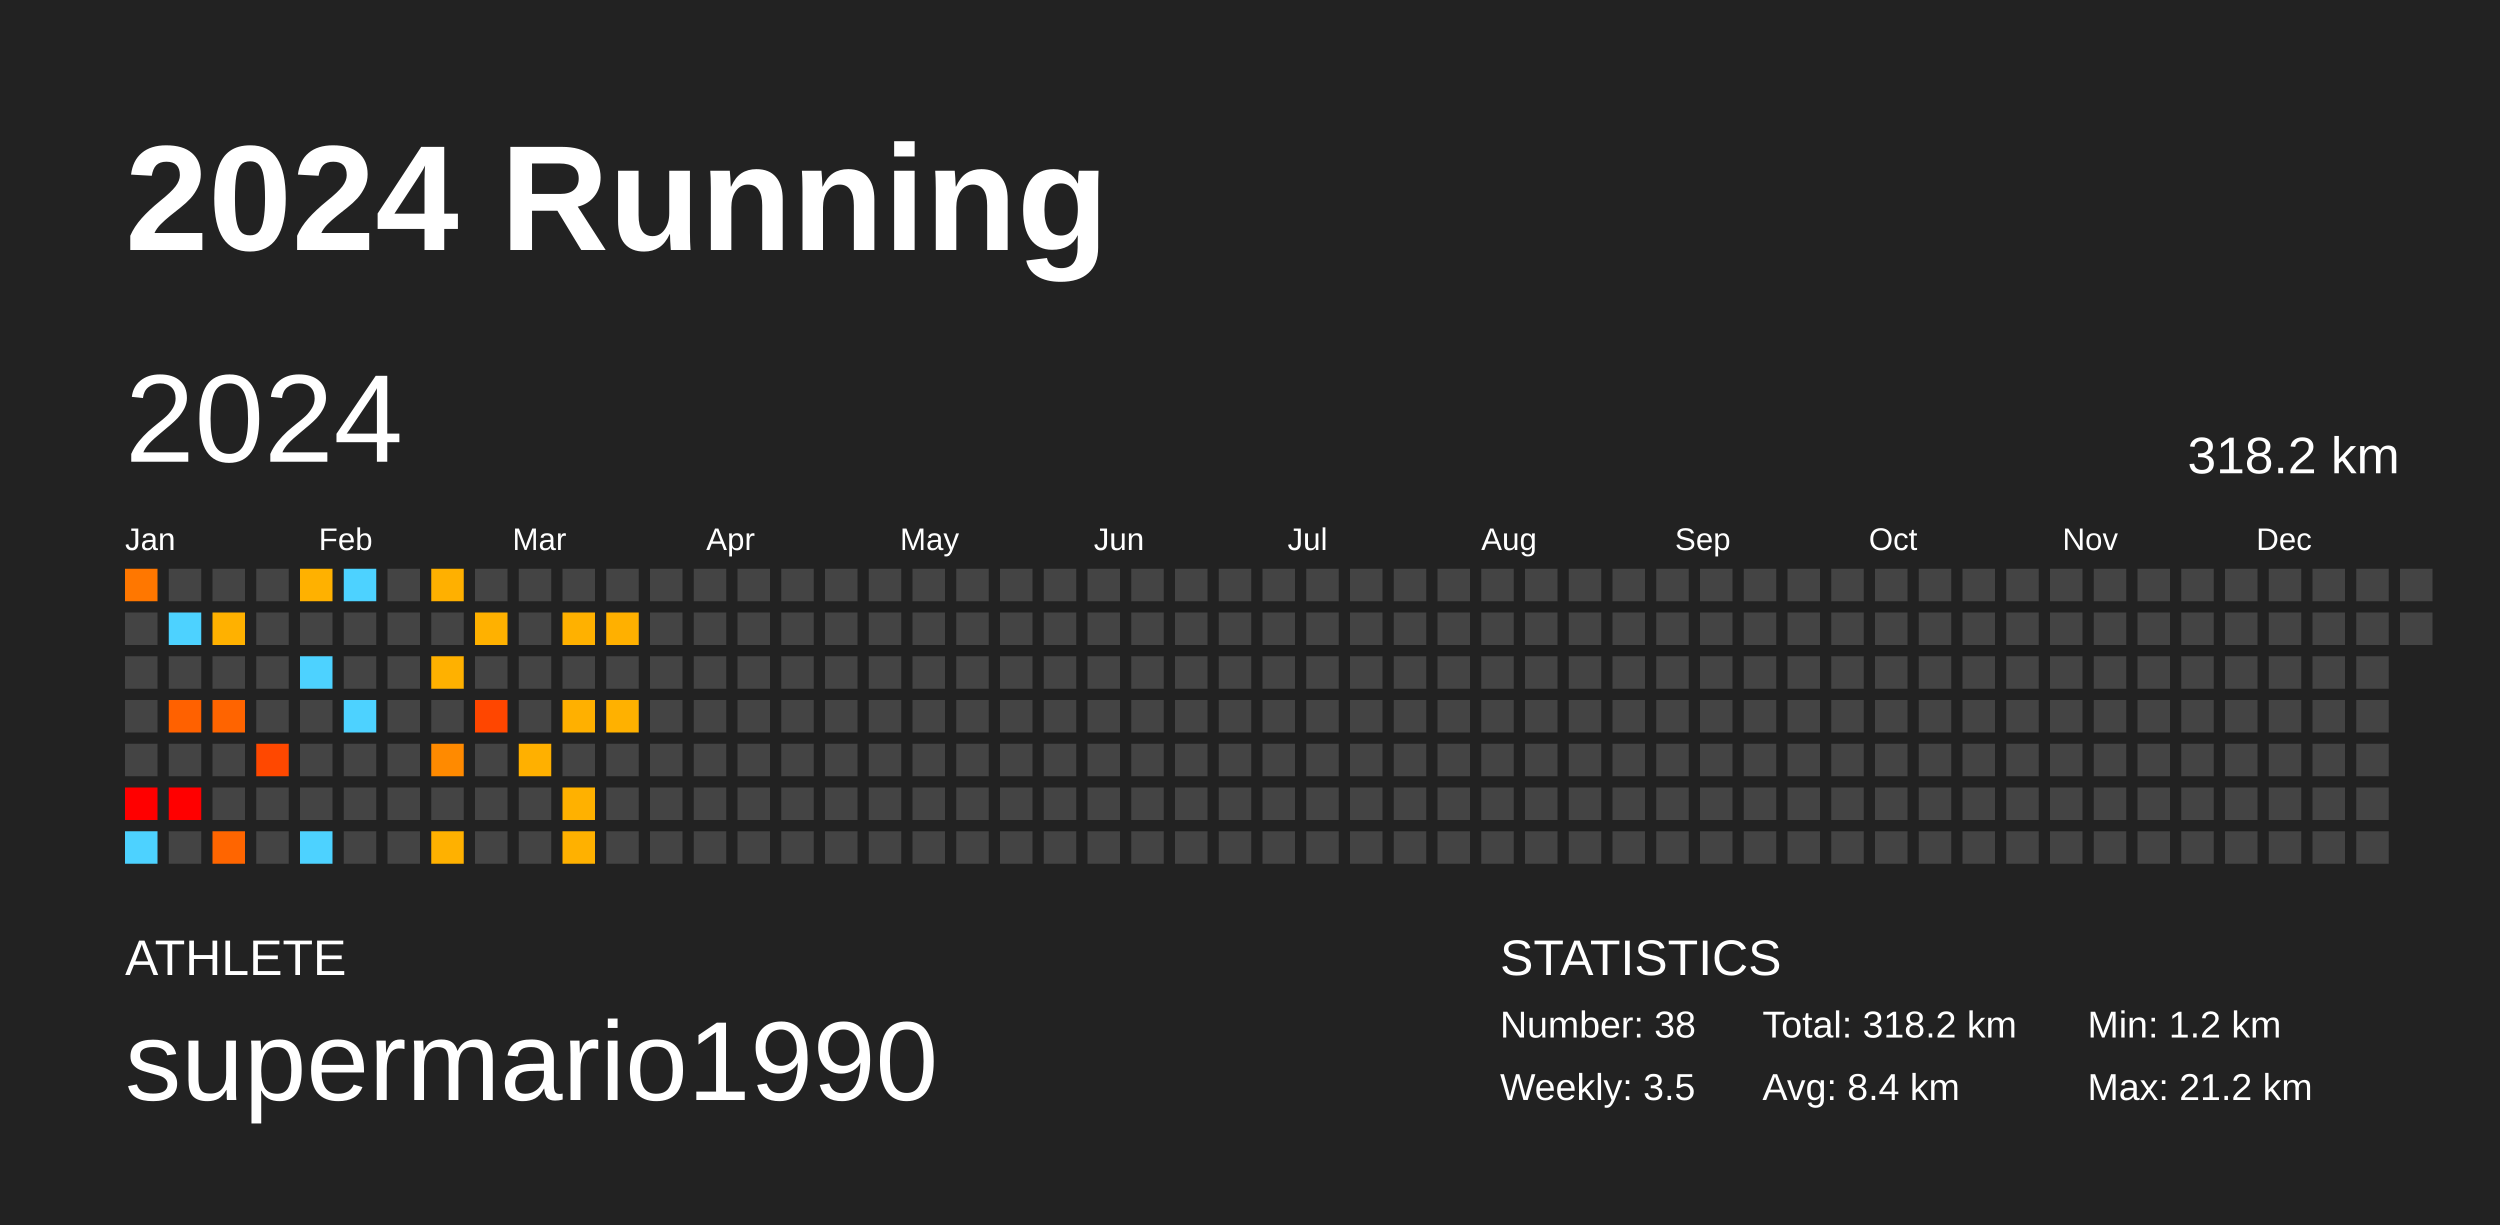
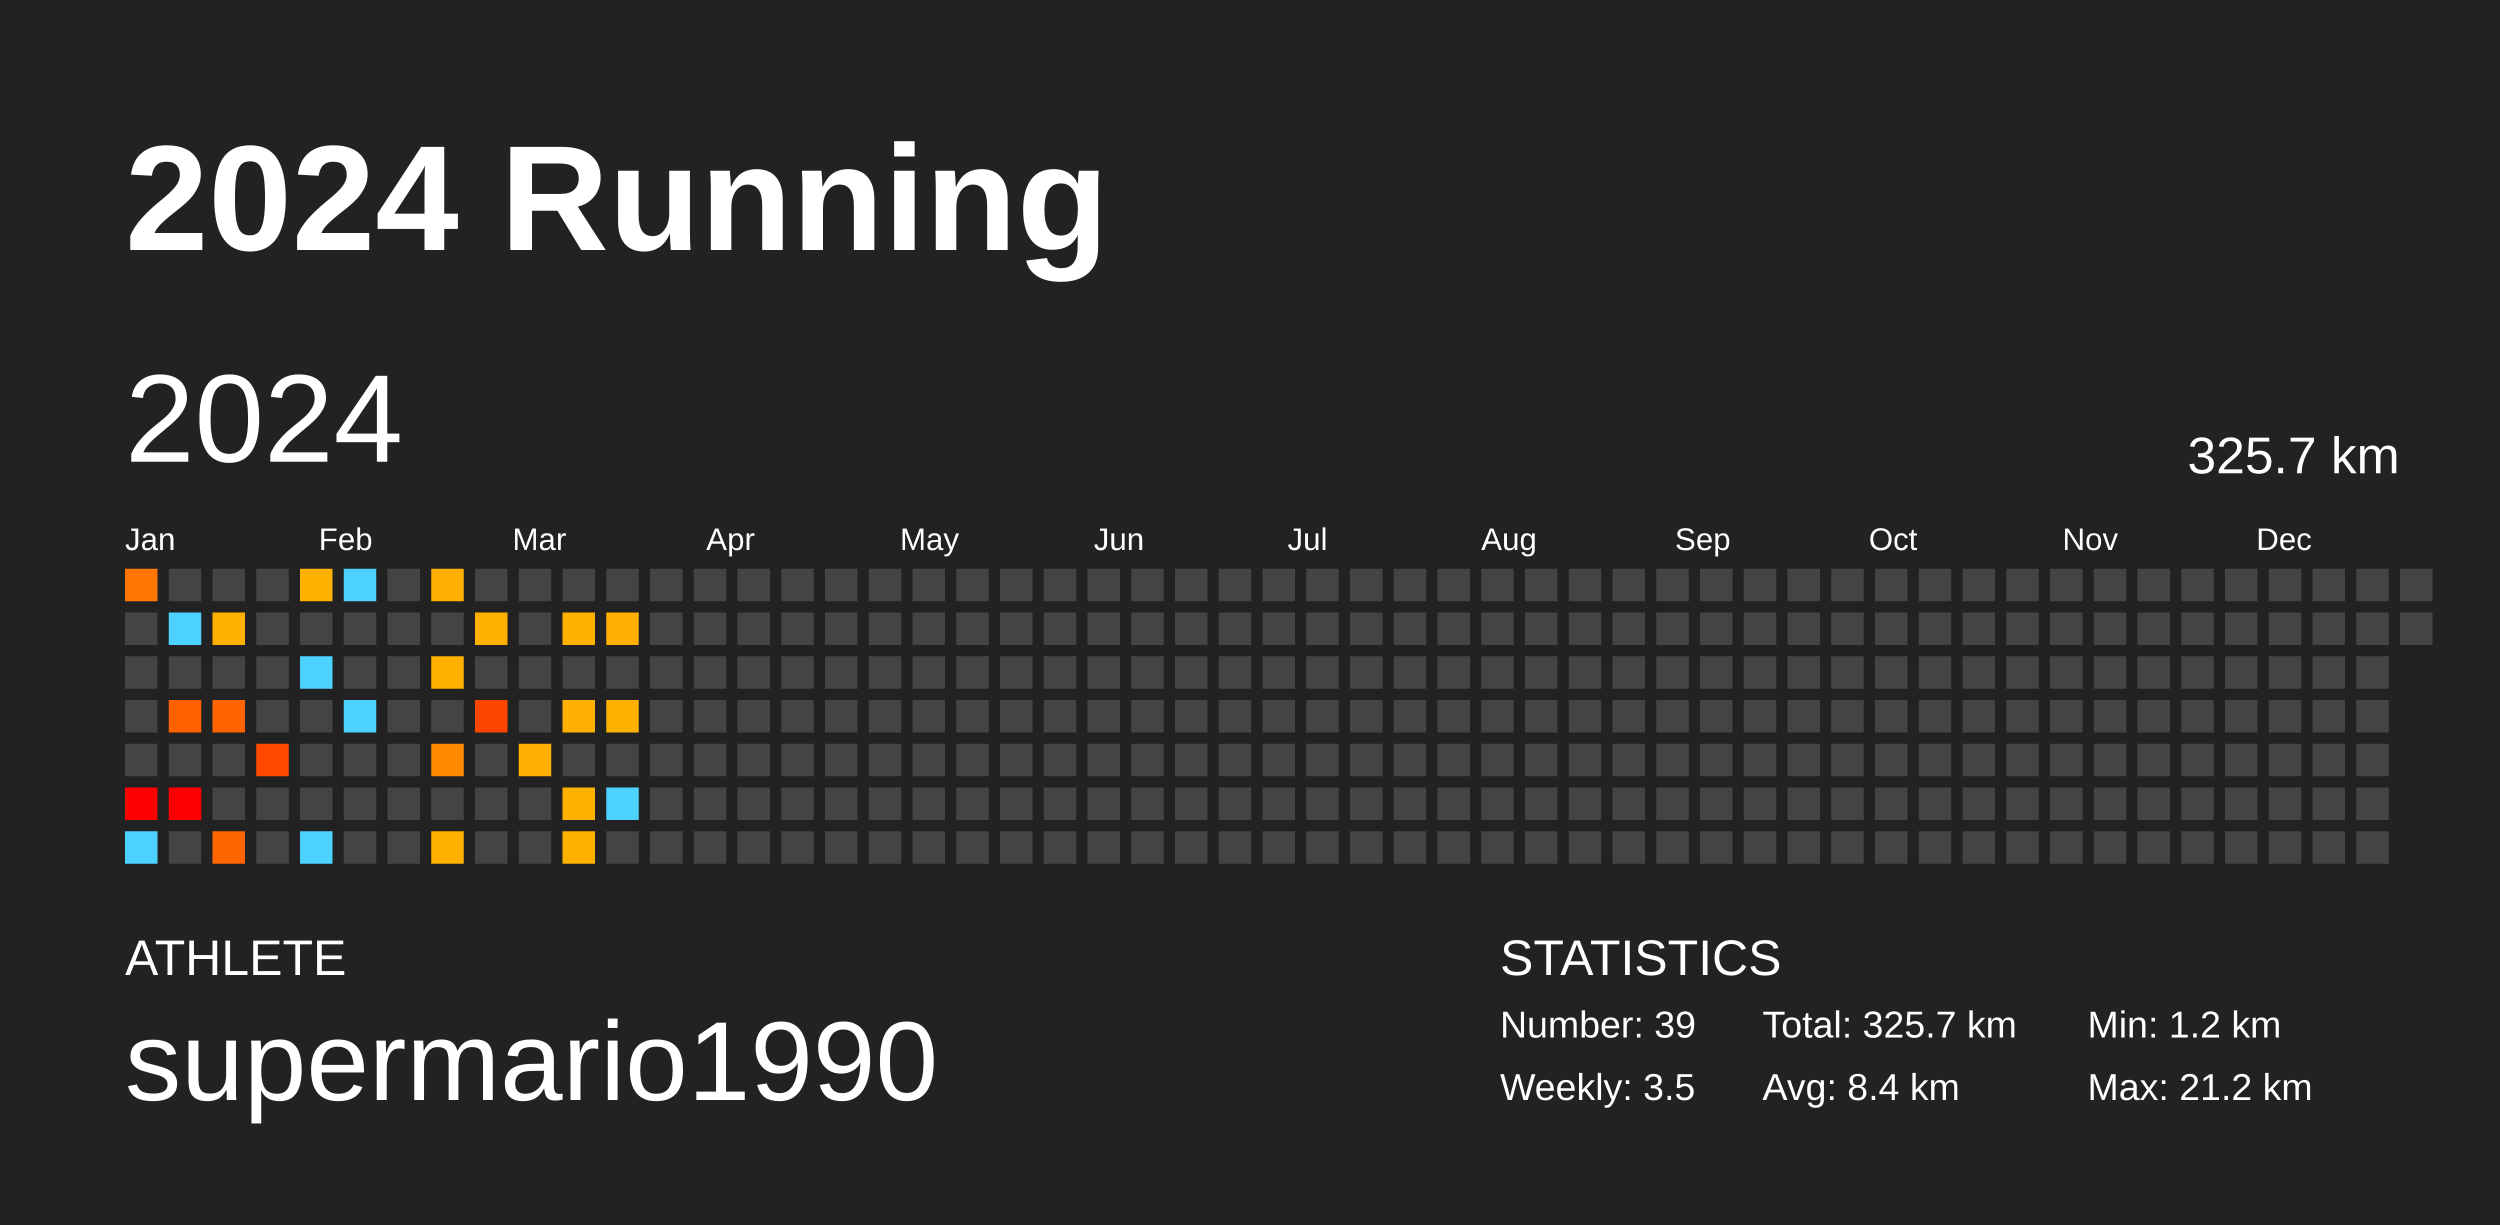
<svg xmlns="http://www.w3.org/2000/svg" baseProfile="full" height="98mm" version="1.1" viewBox="0,0,200,98" width="200mm">
  <defs />
  <rect fill="#222222" height="98" width="200" x="0" y="0" />
  <text fill="#FFFFFF" style="font-size:12px; font-family:Arial; font-weight:bold;" x="10" y="20">2024 Running</text>
  <text fill="#FFFFFF" style="font-size:4px; font-family:Arial" x="10" y="78">ATHLETE</text>
  <text fill="#FFFFFF" style="font-size:9px; font-family:Arial" x="10" y="88">supermario1990</text>
  <text fill="#FFFFFF" style="font-size:4px; font-family:Arial" x="120" y="78">STATISTICS</text>
-   <text fill="#FFFFFF" style="font-size:3px; font-family:Arial" x="120" y="83">Number: 38</text>
+   <text fill="#FFFFFF" style="font-size:3px; font-family:Arial" x="120" y="83">Number: 39</text>
  <text fill="#FFFFFF" style="font-size:3px; font-family:Arial" x="120" y="88">Weekly: 3.5</text>
-   <text fill="#FFFFFF" style="font-size:3px; font-family:Arial" x="141" y="83">Total: 318.2 km</text>
+   <text fill="#FFFFFF" style="font-size:3px; font-family:Arial" x="141" y="83">Total: 325.7 km</text>
  <text fill="#FFFFFF" style="font-size:3px; font-family:Arial" x="141" y="88">Avg: 8.4 km</text>
  <text fill="#FFFFFF" style="font-size:3px; font-family:Arial" x="167" y="83">Min: 1.2 km</text>
  <text fill="#FFFFFF" style="font-size:3px; font-family:Arial" x="167" y="88">Max: 21.2 km</text>
  <text dominant-baseline="hanging" fill="#FFFFFF" style="font-size:10.0px; font-family:Arial;" x="10" y="30">2024</text>
-   <text dominant-baseline="hanging" fill="#FFFFFF" style="font-size:4.125px; font-family:Arial;" x="175" y="35">318.2 km</text>
+   <text dominant-baseline="hanging" fill="#FFFFFF" style="font-size:4.125px; font-family:Arial;" x="175" y="35">325.7 km</text>
  <text fill="#FFFFFF" style="font-size:2.5px; font-family:Arial" x="10.0" y="44">Jan</text>
  <text fill="#FFFFFF" style="font-size:2.5px; font-family:Arial" x="25.5" y="44">Feb</text>
  <text fill="#FFFFFF" style="font-size:2.5px; font-family:Arial" x="41.0" y="44">Mar</text>
  <text fill="#FFFFFF" style="font-size:2.5px; font-family:Arial" x="56.5" y="44">Apr</text>
  <text fill="#FFFFFF" style="font-size:2.5px; font-family:Arial" x="72.0" y="44">May</text>
  <text fill="#FFFFFF" style="font-size:2.5px; font-family:Arial" x="87.5" y="44">Jun</text>
  <text fill="#FFFFFF" style="font-size:2.5px; font-family:Arial" x="103.0" y="44">Jul</text>
  <text fill="#FFFFFF" style="font-size:2.5px; font-family:Arial" x="118.5" y="44">Aug</text>
  <text fill="#FFFFFF" style="font-size:2.5px; font-family:Arial" x="134.0" y="44">Sep</text>
  <text fill="#FFFFFF" style="font-size:2.5px; font-family:Arial" x="149.5" y="44">Oct</text>
  <text fill="#FFFFFF" style="font-size:2.5px; font-family:Arial" x="165.0" y="44">Nov</text>
  <text fill="#FFFFFF" style="font-size:2.5px; font-family:Arial" x="180.5" y="44">Dec</text>
  <rect fill="#ff7700" height="2.6" width="2.6" x="10.0" y="45.5" />
  <rect fill="#444444" height="2.6" width="2.6" x="10.0" y="49.0" />
  <rect fill="#444444" height="2.6" width="2.6" x="10.0" y="52.5" />
  <rect fill="#444444" height="2.6" width="2.6" x="10.0" y="56.0" />
  <rect fill="#444444" height="2.6" width="2.6" x="10.0" y="59.5" />
  <rect fill="red" height="2.6" width="2.6" x="10.0" y="63.0" />
  <rect fill="#4dd2ff" height="2.6" width="2.6" x="10.0" y="66.5" />
  <rect fill="#444444" height="2.6" width="2.6" x="13.5" y="45.5" />
  <rect fill="#4dd2ff" height="2.6" width="2.6" x="13.5" y="49.0" />
  <rect fill="#444444" height="2.6" width="2.6" x="13.5" y="52.5" />
  <rect fill="#ff6100" height="2.6" width="2.6" x="13.5" y="56.0" />
  <rect fill="#444444" height="2.6" width="2.6" x="13.5" y="59.5" />
  <rect fill="red" height="2.6" width="2.6" x="13.5" y="63.0" />
  <rect fill="#444444" height="2.6" width="2.6" x="13.5" y="66.5" />
  <rect fill="#444444" height="2.6" width="2.6" x="17.0" y="45.5" />
  <rect fill="#ffb100" height="2.6" width="2.6" x="17.0" y="49.0" />
  <rect fill="#444444" height="2.6" width="2.6" x="17.0" y="52.5" />
  <rect fill="#ff6400" height="2.6" width="2.6" x="17.0" y="56.0" />
  <rect fill="#444444" height="2.6" width="2.6" x="17.0" y="59.5" />
  <rect fill="#444444" height="2.6" width="2.6" x="17.0" y="63.0" />
  <rect fill="#ff6500" height="2.6" width="2.6" x="17.0" y="66.5" />
  <rect fill="#444444" height="2.6" width="2.6" x="20.5" y="45.5" />
  <rect fill="#444444" height="2.6" width="2.6" x="20.5" y="49.0" />
  <rect fill="#444444" height="2.6" width="2.6" x="20.5" y="52.5" />
  <rect fill="#444444" height="2.6" width="2.6" x="20.5" y="56.0" />
  <rect fill="#ff4800" height="2.6" width="2.6" x="20.5" y="59.5" />
  <rect fill="#444444" height="2.6" width="2.6" x="20.5" y="63.0" />
  <rect fill="#444444" height="2.6" width="2.6" x="20.5" y="66.5" />
  <rect fill="#ffb100" height="2.6" width="2.6" x="24.0" y="45.5" />
  <rect fill="#444444" height="2.6" width="2.6" x="24.0" y="49.0" />
  <rect fill="#4dd2ff" height="2.6" width="2.6" x="24.0" y="52.5" />
  <rect fill="#444444" height="2.6" width="2.6" x="24.0" y="56.0" />
  <rect fill="#444444" height="2.6" width="2.6" x="24.0" y="59.5" />
  <rect fill="#444444" height="2.6" width="2.6" x="24.0" y="63.0" />
  <rect fill="#4dd2ff" height="2.6" width="2.6" x="24.0" y="66.5" />
  <rect fill="#4dd2ff" height="2.6" width="2.6" x="27.5" y="45.5" />
  <rect fill="#444444" height="2.6" width="2.6" x="27.5" y="49.0" />
  <rect fill="#444444" height="2.6" width="2.6" x="27.5" y="52.5" />
  <rect fill="#4dd2ff" height="2.6" width="2.6" x="27.5" y="56.0" />
  <rect fill="#444444" height="2.6" width="2.6" x="27.5" y="59.5" />
  <rect fill="#444444" height="2.6" width="2.6" x="27.5" y="63.0" />
  <rect fill="#444444" height="2.6" width="2.6" x="27.5" y="66.5" />
  <rect fill="#444444" height="2.6" width="2.6" x="31.0" y="45.5" />
  <rect fill="#444444" height="2.6" width="2.6" x="31.0" y="49.0" />
  <rect fill="#444444" height="2.6" width="2.6" x="31.0" y="52.5" />
  <rect fill="#444444" height="2.6" width="2.6" x="31.0" y="56.0" />
  <rect fill="#444444" height="2.6" width="2.6" x="31.0" y="59.5" />
  <rect fill="#444444" height="2.6" width="2.6" x="31.0" y="63.0" />
  <rect fill="#444444" height="2.6" width="2.6" x="31.0" y="66.5" />
  <rect fill="#ffb000" height="2.6" width="2.6" x="34.5" y="45.5" />
  <rect fill="#444444" height="2.6" width="2.6" x="34.5" y="49.0" />
  <rect fill="#ffb100" height="2.6" width="2.6" x="34.5" y="52.5" />
  <rect fill="#444444" height="2.6" width="2.6" x="34.5" y="56.0" />
  <rect fill="#ff8a00" height="2.6" width="2.6" x="34.5" y="59.5" />
  <rect fill="#444444" height="2.6" width="2.6" x="34.5" y="63.0" />
  <rect fill="#ffb100" height="2.6" width="2.6" x="34.5" y="66.5" />
  <rect fill="#444444" height="2.6" width="2.6" x="38.0" y="45.5" />
  <rect fill="#ffb100" height="2.6" width="2.6" x="38.0" y="49.0" />
  <rect fill="#444444" height="2.6" width="2.6" x="38.0" y="52.5" />
  <rect fill="#ff4600" height="2.6" width="2.6" x="38.0" y="56.0" />
  <rect fill="#444444" height="2.6" width="2.6" x="38.0" y="59.5" />
  <rect fill="#444444" height="2.6" width="2.6" x="38.0" y="63.0" />
  <rect fill="#444444" height="2.6" width="2.6" x="38.0" y="66.5" />
  <rect fill="#444444" height="2.6" width="2.6" x="41.5" y="45.5" />
  <rect fill="#444444" height="2.6" width="2.6" x="41.5" y="49.0" />
  <rect fill="#444444" height="2.6" width="2.6" x="41.5" y="52.5" />
  <rect fill="#444444" height="2.6" width="2.6" x="41.5" y="56.0" />
  <rect fill="#ffb000" height="2.6" width="2.6" x="41.5" y="59.5" />
  <rect fill="#444444" height="2.6" width="2.6" x="41.5" y="63.0" />
  <rect fill="#444444" height="2.6" width="2.6" x="41.5" y="66.5" />
  <rect fill="#444444" height="2.6" width="2.6" x="45.0" y="45.5" />
  <rect fill="#ffb100" height="2.6" width="2.6" x="45.0" y="49.0" />
  <rect fill="#444444" height="2.6" width="2.6" x="45.0" y="52.5" />
  <rect fill="#ffb000" height="2.6" width="2.6" x="45.0" y="56.0" />
  <rect fill="#444444" height="2.6" width="2.6" x="45.0" y="59.5" />
  <rect fill="#ffb100" height="2.6" width="2.6" x="45.0" y="63.0" />
  <rect fill="#ffb100" height="2.6" width="2.6" x="45.0" y="66.5" />
  <rect fill="#444444" height="2.6" width="2.6" x="48.5" y="45.5" />
  <rect fill="#ffb000" height="2.6" width="2.6" x="48.5" y="49.0" />
  <rect fill="#444444" height="2.6" width="2.6" x="48.5" y="52.5" />
  <rect fill="#ffb100" height="2.6" width="2.6" x="48.5" y="56.0" />
  <rect fill="#444444" height="2.6" width="2.6" x="48.5" y="59.5" />
-   <rect fill="#444444" height="2.6" width="2.6" x="48.5" y="63.0" />
+   <rect fill="#4dd2ff" height="2.6" width="2.6" x="48.5" y="63.0" />
  <rect fill="#444444" height="2.6" width="2.6" x="48.5" y="66.5" />
  <rect fill="#444444" height="2.6" width="2.6" x="52.0" y="45.5" />
  <rect fill="#444444" height="2.6" width="2.6" x="52.0" y="49.0" />
  <rect fill="#444444" height="2.6" width="2.6" x="52.0" y="52.5" />
  <rect fill="#444444" height="2.6" width="2.6" x="52.0" y="56.0" />
  <rect fill="#444444" height="2.6" width="2.6" x="52.0" y="59.5" />
  <rect fill="#444444" height="2.6" width="2.6" x="52.0" y="63.0" />
  <rect fill="#444444" height="2.6" width="2.6" x="52.0" y="66.5" />
  <rect fill="#444444" height="2.6" width="2.6" x="55.5" y="45.5" />
  <rect fill="#444444" height="2.6" width="2.6" x="55.5" y="49.0" />
  <rect fill="#444444" height="2.6" width="2.6" x="55.5" y="52.5" />
  <rect fill="#444444" height="2.6" width="2.6" x="55.5" y="56.0" />
  <rect fill="#444444" height="2.6" width="2.6" x="55.5" y="59.5" />
  <rect fill="#444444" height="2.6" width="2.6" x="55.5" y="63.0" />
  <rect fill="#444444" height="2.6" width="2.6" x="55.5" y="66.5" />
  <rect fill="#444444" height="2.6" width="2.6" x="59.0" y="45.5" />
  <rect fill="#444444" height="2.6" width="2.6" x="59.0" y="49.0" />
  <rect fill="#444444" height="2.6" width="2.6" x="59.0" y="52.5" />
  <rect fill="#444444" height="2.6" width="2.6" x="59.0" y="56.0" />
  <rect fill="#444444" height="2.6" width="2.6" x="59.0" y="59.5" />
  <rect fill="#444444" height="2.6" width="2.6" x="59.0" y="63.0" />
  <rect fill="#444444" height="2.6" width="2.6" x="59.0" y="66.5" />
  <rect fill="#444444" height="2.6" width="2.6" x="62.5" y="45.5" />
  <rect fill="#444444" height="2.6" width="2.6" x="62.5" y="49.0" />
  <rect fill="#444444" height="2.6" width="2.6" x="62.5" y="52.5" />
  <rect fill="#444444" height="2.6" width="2.6" x="62.5" y="56.0" />
  <rect fill="#444444" height="2.6" width="2.6" x="62.5" y="59.5" />
  <rect fill="#444444" height="2.6" width="2.6" x="62.5" y="63.0" />
  <rect fill="#444444" height="2.6" width="2.6" x="62.5" y="66.5" />
  <rect fill="#444444" height="2.6" width="2.6" x="66.0" y="45.5" />
  <rect fill="#444444" height="2.6" width="2.6" x="66.0" y="49.0" />
  <rect fill="#444444" height="2.6" width="2.6" x="66.0" y="52.5" />
  <rect fill="#444444" height="2.6" width="2.6" x="66.0" y="56.0" />
  <rect fill="#444444" height="2.6" width="2.6" x="66.0" y="59.5" />
  <rect fill="#444444" height="2.6" width="2.6" x="66.0" y="63.0" />
  <rect fill="#444444" height="2.6" width="2.6" x="66.0" y="66.5" />
  <rect fill="#444444" height="2.6" width="2.6" x="69.5" y="45.5" />
  <rect fill="#444444" height="2.6" width="2.6" x="69.5" y="49.0" />
  <rect fill="#444444" height="2.6" width="2.6" x="69.5" y="52.5" />
  <rect fill="#444444" height="2.6" width="2.6" x="69.5" y="56.0" />
  <rect fill="#444444" height="2.6" width="2.6" x="69.5" y="59.5" />
  <rect fill="#444444" height="2.6" width="2.6" x="69.5" y="63.0" />
  <rect fill="#444444" height="2.6" width="2.6" x="69.5" y="66.5" />
  <rect fill="#444444" height="2.6" width="2.6" x="73.0" y="45.5" />
  <rect fill="#444444" height="2.6" width="2.6" x="73.0" y="49.0" />
  <rect fill="#444444" height="2.6" width="2.6" x="73.0" y="52.5" />
  <rect fill="#444444" height="2.6" width="2.6" x="73.0" y="56.0" />
  <rect fill="#444444" height="2.6" width="2.6" x="73.0" y="59.5" />
  <rect fill="#444444" height="2.6" width="2.6" x="73.0" y="63.0" />
  <rect fill="#444444" height="2.6" width="2.6" x="73.0" y="66.5" />
  <rect fill="#444444" height="2.6" width="2.6" x="76.5" y="45.5" />
  <rect fill="#444444" height="2.6" width="2.6" x="76.5" y="49.0" />
  <rect fill="#444444" height="2.6" width="2.6" x="76.5" y="52.5" />
  <rect fill="#444444" height="2.6" width="2.6" x="76.5" y="56.0" />
  <rect fill="#444444" height="2.6" width="2.6" x="76.5" y="59.5" />
  <rect fill="#444444" height="2.6" width="2.6" x="76.5" y="63.0" />
  <rect fill="#444444" height="2.6" width="2.6" x="76.5" y="66.5" />
  <rect fill="#444444" height="2.6" width="2.6" x="80.0" y="45.5" />
  <rect fill="#444444" height="2.6" width="2.6" x="80.0" y="49.0" />
  <rect fill="#444444" height="2.6" width="2.6" x="80.0" y="52.5" />
  <rect fill="#444444" height="2.6" width="2.6" x="80.0" y="56.0" />
  <rect fill="#444444" height="2.6" width="2.6" x="80.0" y="59.5" />
  <rect fill="#444444" height="2.6" width="2.6" x="80.0" y="63.0" />
  <rect fill="#444444" height="2.6" width="2.6" x="80.0" y="66.5" />
  <rect fill="#444444" height="2.6" width="2.6" x="83.5" y="45.5" />
  <rect fill="#444444" height="2.6" width="2.6" x="83.5" y="49.0" />
  <rect fill="#444444" height="2.6" width="2.6" x="83.5" y="52.5" />
  <rect fill="#444444" height="2.6" width="2.6" x="83.5" y="56.0" />
  <rect fill="#444444" height="2.6" width="2.6" x="83.5" y="59.5" />
  <rect fill="#444444" height="2.6" width="2.6" x="83.5" y="63.0" />
  <rect fill="#444444" height="2.6" width="2.6" x="83.5" y="66.5" />
  <rect fill="#444444" height="2.6" width="2.6" x="87.0" y="45.5" />
  <rect fill="#444444" height="2.6" width="2.6" x="87.0" y="49.0" />
  <rect fill="#444444" height="2.6" width="2.6" x="87.0" y="52.5" />
  <rect fill="#444444" height="2.6" width="2.6" x="87.0" y="56.0" />
  <rect fill="#444444" height="2.6" width="2.6" x="87.0" y="59.5" />
  <rect fill="#444444" height="2.6" width="2.6" x="87.0" y="63.0" />
  <rect fill="#444444" height="2.6" width="2.6" x="87.0" y="66.5" />
  <rect fill="#444444" height="2.6" width="2.6" x="90.5" y="45.5" />
  <rect fill="#444444" height="2.6" width="2.6" x="90.5" y="49.0" />
  <rect fill="#444444" height="2.6" width="2.6" x="90.5" y="52.5" />
  <rect fill="#444444" height="2.6" width="2.6" x="90.5" y="56.0" />
  <rect fill="#444444" height="2.6" width="2.6" x="90.5" y="59.5" />
  <rect fill="#444444" height="2.6" width="2.6" x="90.5" y="63.0" />
  <rect fill="#444444" height="2.6" width="2.6" x="90.5" y="66.5" />
  <rect fill="#444444" height="2.6" width="2.6" x="94.0" y="45.5" />
  <rect fill="#444444" height="2.6" width="2.6" x="94.0" y="49.0" />
  <rect fill="#444444" height="2.6" width="2.6" x="94.0" y="52.5" />
  <rect fill="#444444" height="2.6" width="2.6" x="94.0" y="56.0" />
  <rect fill="#444444" height="2.6" width="2.6" x="94.0" y="59.5" />
  <rect fill="#444444" height="2.6" width="2.6" x="94.0" y="63.0" />
  <rect fill="#444444" height="2.6" width="2.6" x="94.0" y="66.5" />
  <rect fill="#444444" height="2.6" width="2.6" x="97.5" y="45.5" />
  <rect fill="#444444" height="2.6" width="2.6" x="97.5" y="49.0" />
  <rect fill="#444444" height="2.6" width="2.6" x="97.5" y="52.5" />
  <rect fill="#444444" height="2.6" width="2.6" x="97.5" y="56.0" />
  <rect fill="#444444" height="2.6" width="2.6" x="97.5" y="59.5" />
  <rect fill="#444444" height="2.6" width="2.6" x="97.5" y="63.0" />
  <rect fill="#444444" height="2.6" width="2.6" x="97.5" y="66.5" />
  <rect fill="#444444" height="2.6" width="2.6" x="101.0" y="45.5" />
  <rect fill="#444444" height="2.6" width="2.6" x="101.0" y="49.0" />
  <rect fill="#444444" height="2.6" width="2.6" x="101.0" y="52.5" />
  <rect fill="#444444" height="2.6" width="2.6" x="101.0" y="56.0" />
  <rect fill="#444444" height="2.6" width="2.6" x="101.0" y="59.5" />
  <rect fill="#444444" height="2.6" width="2.6" x="101.0" y="63.0" />
  <rect fill="#444444" height="2.6" width="2.6" x="101.0" y="66.5" />
  <rect fill="#444444" height="2.6" width="2.6" x="104.5" y="45.5" />
  <rect fill="#444444" height="2.6" width="2.6" x="104.5" y="49.0" />
  <rect fill="#444444" height="2.6" width="2.6" x="104.5" y="52.5" />
  <rect fill="#444444" height="2.6" width="2.6" x="104.5" y="56.0" />
  <rect fill="#444444" height="2.6" width="2.6" x="104.5" y="59.5" />
  <rect fill="#444444" height="2.6" width="2.6" x="104.5" y="63.0" />
  <rect fill="#444444" height="2.6" width="2.6" x="104.5" y="66.5" />
  <rect fill="#444444" height="2.6" width="2.6" x="108.0" y="45.5" />
  <rect fill="#444444" height="2.6" width="2.6" x="108.0" y="49.0" />
  <rect fill="#444444" height="2.6" width="2.6" x="108.0" y="52.5" />
  <rect fill="#444444" height="2.6" width="2.6" x="108.0" y="56.0" />
  <rect fill="#444444" height="2.6" width="2.6" x="108.0" y="59.5" />
  <rect fill="#444444" height="2.6" width="2.6" x="108.0" y="63.0" />
  <rect fill="#444444" height="2.6" width="2.6" x="108.0" y="66.5" />
  <rect fill="#444444" height="2.6" width="2.6" x="111.5" y="45.5" />
  <rect fill="#444444" height="2.6" width="2.6" x="111.5" y="49.0" />
  <rect fill="#444444" height="2.6" width="2.6" x="111.5" y="52.5" />
  <rect fill="#444444" height="2.6" width="2.6" x="111.5" y="56.0" />
  <rect fill="#444444" height="2.6" width="2.6" x="111.5" y="59.5" />
  <rect fill="#444444" height="2.6" width="2.6" x="111.5" y="63.0" />
  <rect fill="#444444" height="2.6" width="2.6" x="111.5" y="66.5" />
  <rect fill="#444444" height="2.6" width="2.6" x="115.0" y="45.5" />
  <rect fill="#444444" height="2.6" width="2.6" x="115.0" y="49.0" />
  <rect fill="#444444" height="2.6" width="2.6" x="115.0" y="52.5" />
  <rect fill="#444444" height="2.6" width="2.6" x="115.0" y="56.0" />
  <rect fill="#444444" height="2.6" width="2.6" x="115.0" y="59.5" />
  <rect fill="#444444" height="2.6" width="2.6" x="115.0" y="63.0" />
  <rect fill="#444444" height="2.6" width="2.6" x="115.0" y="66.5" />
  <rect fill="#444444" height="2.6" width="2.6" x="118.5" y="45.5" />
  <rect fill="#444444" height="2.6" width="2.6" x="118.5" y="49.0" />
  <rect fill="#444444" height="2.6" width="2.6" x="118.5" y="52.5" />
  <rect fill="#444444" height="2.6" width="2.6" x="118.5" y="56.0" />
  <rect fill="#444444" height="2.6" width="2.6" x="118.5" y="59.5" />
  <rect fill="#444444" height="2.6" width="2.6" x="118.5" y="63.0" />
  <rect fill="#444444" height="2.6" width="2.6" x="118.5" y="66.5" />
  <rect fill="#444444" height="2.6" width="2.6" x="122.0" y="45.5" />
  <rect fill="#444444" height="2.6" width="2.6" x="122.0" y="49.0" />
  <rect fill="#444444" height="2.6" width="2.6" x="122.0" y="52.5" />
  <rect fill="#444444" height="2.6" width="2.6" x="122.0" y="56.0" />
  <rect fill="#444444" height="2.6" width="2.6" x="122.0" y="59.5" />
  <rect fill="#444444" height="2.6" width="2.6" x="122.0" y="63.0" />
  <rect fill="#444444" height="2.6" width="2.6" x="122.0" y="66.5" />
  <rect fill="#444444" height="2.6" width="2.6" x="125.5" y="45.5" />
  <rect fill="#444444" height="2.6" width="2.6" x="125.5" y="49.0" />
  <rect fill="#444444" height="2.6" width="2.6" x="125.5" y="52.5" />
  <rect fill="#444444" height="2.6" width="2.6" x="125.5" y="56.0" />
  <rect fill="#444444" height="2.6" width="2.6" x="125.5" y="59.5" />
  <rect fill="#444444" height="2.6" width="2.6" x="125.5" y="63.0" />
  <rect fill="#444444" height="2.6" width="2.6" x="125.5" y="66.5" />
  <rect fill="#444444" height="2.6" width="2.6" x="129.0" y="45.5" />
  <rect fill="#444444" height="2.6" width="2.6" x="129.0" y="49.0" />
  <rect fill="#444444" height="2.6" width="2.6" x="129.0" y="52.5" />
  <rect fill="#444444" height="2.6" width="2.6" x="129.0" y="56.0" />
  <rect fill="#444444" height="2.6" width="2.6" x="129.0" y="59.5" />
  <rect fill="#444444" height="2.6" width="2.6" x="129.0" y="63.0" />
  <rect fill="#444444" height="2.6" width="2.6" x="129.0" y="66.5" />
  <rect fill="#444444" height="2.6" width="2.6" x="132.5" y="45.5" />
  <rect fill="#444444" height="2.6" width="2.6" x="132.5" y="49.0" />
  <rect fill="#444444" height="2.6" width="2.6" x="132.5" y="52.5" />
  <rect fill="#444444" height="2.6" width="2.6" x="132.5" y="56.0" />
  <rect fill="#444444" height="2.6" width="2.6" x="132.5" y="59.5" />
  <rect fill="#444444" height="2.6" width="2.6" x="132.5" y="63.0" />
  <rect fill="#444444" height="2.6" width="2.6" x="132.5" y="66.5" />
  <rect fill="#444444" height="2.6" width="2.6" x="136.0" y="45.5" />
  <rect fill="#444444" height="2.6" width="2.6" x="136.0" y="49.0" />
  <rect fill="#444444" height="2.6" width="2.6" x="136.0" y="52.5" />
  <rect fill="#444444" height="2.6" width="2.6" x="136.0" y="56.0" />
  <rect fill="#444444" height="2.6" width="2.6" x="136.0" y="59.5" />
  <rect fill="#444444" height="2.6" width="2.6" x="136.0" y="63.0" />
  <rect fill="#444444" height="2.6" width="2.6" x="136.0" y="66.5" />
  <rect fill="#444444" height="2.6" width="2.6" x="139.5" y="45.5" />
  <rect fill="#444444" height="2.6" width="2.6" x="139.5" y="49.0" />
  <rect fill="#444444" height="2.6" width="2.6" x="139.5" y="52.5" />
  <rect fill="#444444" height="2.6" width="2.6" x="139.5" y="56.0" />
  <rect fill="#444444" height="2.6" width="2.6" x="139.5" y="59.5" />
  <rect fill="#444444" height="2.6" width="2.6" x="139.5" y="63.0" />
  <rect fill="#444444" height="2.6" width="2.6" x="139.5" y="66.5" />
  <rect fill="#444444" height="2.6" width="2.6" x="143.0" y="45.5" />
  <rect fill="#444444" height="2.6" width="2.6" x="143.0" y="49.0" />
  <rect fill="#444444" height="2.6" width="2.6" x="143.0" y="52.5" />
  <rect fill="#444444" height="2.6" width="2.6" x="143.0" y="56.0" />
  <rect fill="#444444" height="2.6" width="2.6" x="143.0" y="59.5" />
  <rect fill="#444444" height="2.6" width="2.6" x="143.0" y="63.0" />
  <rect fill="#444444" height="2.6" width="2.6" x="143.0" y="66.5" />
  <rect fill="#444444" height="2.6" width="2.6" x="146.5" y="45.5" />
  <rect fill="#444444" height="2.6" width="2.6" x="146.5" y="49.0" />
  <rect fill="#444444" height="2.6" width="2.6" x="146.5" y="52.5" />
  <rect fill="#444444" height="2.6" width="2.6" x="146.5" y="56.0" />
  <rect fill="#444444" height="2.6" width="2.6" x="146.5" y="59.5" />
  <rect fill="#444444" height="2.6" width="2.6" x="146.5" y="63.0" />
  <rect fill="#444444" height="2.6" width="2.6" x="146.5" y="66.5" />
  <rect fill="#444444" height="2.6" width="2.6" x="150.0" y="45.5" />
  <rect fill="#444444" height="2.6" width="2.6" x="150.0" y="49.0" />
  <rect fill="#444444" height="2.6" width="2.6" x="150.0" y="52.5" />
  <rect fill="#444444" height="2.6" width="2.6" x="150.0" y="56.0" />
  <rect fill="#444444" height="2.6" width="2.6" x="150.0" y="59.5" />
  <rect fill="#444444" height="2.6" width="2.6" x="150.0" y="63.0" />
  <rect fill="#444444" height="2.6" width="2.6" x="150.0" y="66.5" />
  <rect fill="#444444" height="2.6" width="2.6" x="153.5" y="45.5" />
  <rect fill="#444444" height="2.6" width="2.6" x="153.5" y="49.0" />
  <rect fill="#444444" height="2.6" width="2.6" x="153.5" y="52.5" />
  <rect fill="#444444" height="2.6" width="2.6" x="153.5" y="56.0" />
  <rect fill="#444444" height="2.6" width="2.6" x="153.5" y="59.5" />
  <rect fill="#444444" height="2.6" width="2.6" x="153.5" y="63.0" />
  <rect fill="#444444" height="2.6" width="2.6" x="153.5" y="66.5" />
  <rect fill="#444444" height="2.6" width="2.6" x="157.0" y="45.5" />
  <rect fill="#444444" height="2.6" width="2.6" x="157.0" y="49.0" />
  <rect fill="#444444" height="2.6" width="2.6" x="157.0" y="52.5" />
  <rect fill="#444444" height="2.6" width="2.6" x="157.0" y="56.0" />
  <rect fill="#444444" height="2.6" width="2.6" x="157.0" y="59.5" />
  <rect fill="#444444" height="2.6" width="2.6" x="157.0" y="63.0" />
  <rect fill="#444444" height="2.6" width="2.6" x="157.0" y="66.5" />
  <rect fill="#444444" height="2.6" width="2.6" x="160.5" y="45.5" />
  <rect fill="#444444" height="2.6" width="2.6" x="160.5" y="49.0" />
  <rect fill="#444444" height="2.6" width="2.6" x="160.5" y="52.5" />
  <rect fill="#444444" height="2.6" width="2.6" x="160.5" y="56.0" />
  <rect fill="#444444" height="2.6" width="2.6" x="160.5" y="59.5" />
  <rect fill="#444444" height="2.6" width="2.6" x="160.5" y="63.0" />
  <rect fill="#444444" height="2.6" width="2.6" x="160.5" y="66.5" />
  <rect fill="#444444" height="2.6" width="2.6" x="164.0" y="45.5" />
  <rect fill="#444444" height="2.6" width="2.6" x="164.0" y="49.0" />
  <rect fill="#444444" height="2.6" width="2.6" x="164.0" y="52.5" />
  <rect fill="#444444" height="2.6" width="2.6" x="164.0" y="56.0" />
  <rect fill="#444444" height="2.6" width="2.6" x="164.0" y="59.5" />
  <rect fill="#444444" height="2.6" width="2.6" x="164.0" y="63.0" />
  <rect fill="#444444" height="2.6" width="2.6" x="164.0" y="66.5" />
  <rect fill="#444444" height="2.6" width="2.6" x="167.5" y="45.5" />
  <rect fill="#444444" height="2.6" width="2.6" x="167.5" y="49.0" />
  <rect fill="#444444" height="2.6" width="2.6" x="167.5" y="52.5" />
  <rect fill="#444444" height="2.6" width="2.6" x="167.5" y="56.0" />
  <rect fill="#444444" height="2.6" width="2.6" x="167.5" y="59.5" />
  <rect fill="#444444" height="2.6" width="2.6" x="167.5" y="63.0" />
  <rect fill="#444444" height="2.6" width="2.6" x="167.5" y="66.5" />
  <rect fill="#444444" height="2.6" width="2.6" x="171.0" y="45.5" />
  <rect fill="#444444" height="2.6" width="2.6" x="171.0" y="49.0" />
  <rect fill="#444444" height="2.6" width="2.6" x="171.0" y="52.5" />
  <rect fill="#444444" height="2.6" width="2.6" x="171.0" y="56.0" />
  <rect fill="#444444" height="2.6" width="2.6" x="171.0" y="59.5" />
  <rect fill="#444444" height="2.6" width="2.6" x="171.0" y="63.0" />
  <rect fill="#444444" height="2.6" width="2.6" x="171.0" y="66.5" />
  <rect fill="#444444" height="2.6" width="2.6" x="174.5" y="45.5" />
  <rect fill="#444444" height="2.6" width="2.6" x="174.5" y="49.0" />
  <rect fill="#444444" height="2.6" width="2.6" x="174.5" y="52.5" />
  <rect fill="#444444" height="2.6" width="2.6" x="174.5" y="56.0" />
  <rect fill="#444444" height="2.6" width="2.6" x="174.5" y="59.5" />
  <rect fill="#444444" height="2.6" width="2.6" x="174.5" y="63.0" />
  <rect fill="#444444" height="2.6" width="2.6" x="174.5" y="66.5" />
  <rect fill="#444444" height="2.6" width="2.6" x="178.0" y="45.5" />
  <rect fill="#444444" height="2.6" width="2.6" x="178.0" y="49.0" />
  <rect fill="#444444" height="2.6" width="2.6" x="178.0" y="52.5" />
  <rect fill="#444444" height="2.6" width="2.6" x="178.0" y="56.0" />
  <rect fill="#444444" height="2.6" width="2.6" x="178.0" y="59.5" />
  <rect fill="#444444" height="2.6" width="2.6" x="178.0" y="63.0" />
  <rect fill="#444444" height="2.6" width="2.6" x="178.0" y="66.5" />
  <rect fill="#444444" height="2.6" width="2.6" x="181.5" y="45.5" />
  <rect fill="#444444" height="2.6" width="2.6" x="181.5" y="49.0" />
  <rect fill="#444444" height="2.6" width="2.6" x="181.5" y="52.5" />
  <rect fill="#444444" height="2.6" width="2.6" x="181.5" y="56.0" />
  <rect fill="#444444" height="2.6" width="2.6" x="181.5" y="59.5" />
  <rect fill="#444444" height="2.6" width="2.6" x="181.5" y="63.0" />
  <rect fill="#444444" height="2.6" width="2.6" x="181.5" y="66.5" />
  <rect fill="#444444" height="2.6" width="2.6" x="185.0" y="45.5" />
  <rect fill="#444444" height="2.6" width="2.6" x="185.0" y="49.0" />
  <rect fill="#444444" height="2.6" width="2.6" x="185.0" y="52.5" />
  <rect fill="#444444" height="2.6" width="2.6" x="185.0" y="56.0" />
  <rect fill="#444444" height="2.6" width="2.6" x="185.0" y="59.5" />
  <rect fill="#444444" height="2.6" width="2.6" x="185.0" y="63.0" />
  <rect fill="#444444" height="2.6" width="2.6" x="185.0" y="66.5" />
  <rect fill="#444444" height="2.6" width="2.6" x="188.5" y="45.5" />
  <rect fill="#444444" height="2.6" width="2.6" x="188.5" y="49.0" />
  <rect fill="#444444" height="2.6" width="2.6" x="188.5" y="52.5" />
  <rect fill="#444444" height="2.6" width="2.6" x="188.5" y="56.0" />
  <rect fill="#444444" height="2.6" width="2.6" x="188.5" y="59.5" />
  <rect fill="#444444" height="2.6" width="2.6" x="188.5" y="63.0" />
  <rect fill="#444444" height="2.6" width="2.6" x="188.5" y="66.5" />
  <rect fill="#444444" height="2.6" width="2.6" x="192.0" y="45.5" />
  <rect fill="#444444" height="2.6" width="2.6" x="192.0" y="49.0" />
</svg>
